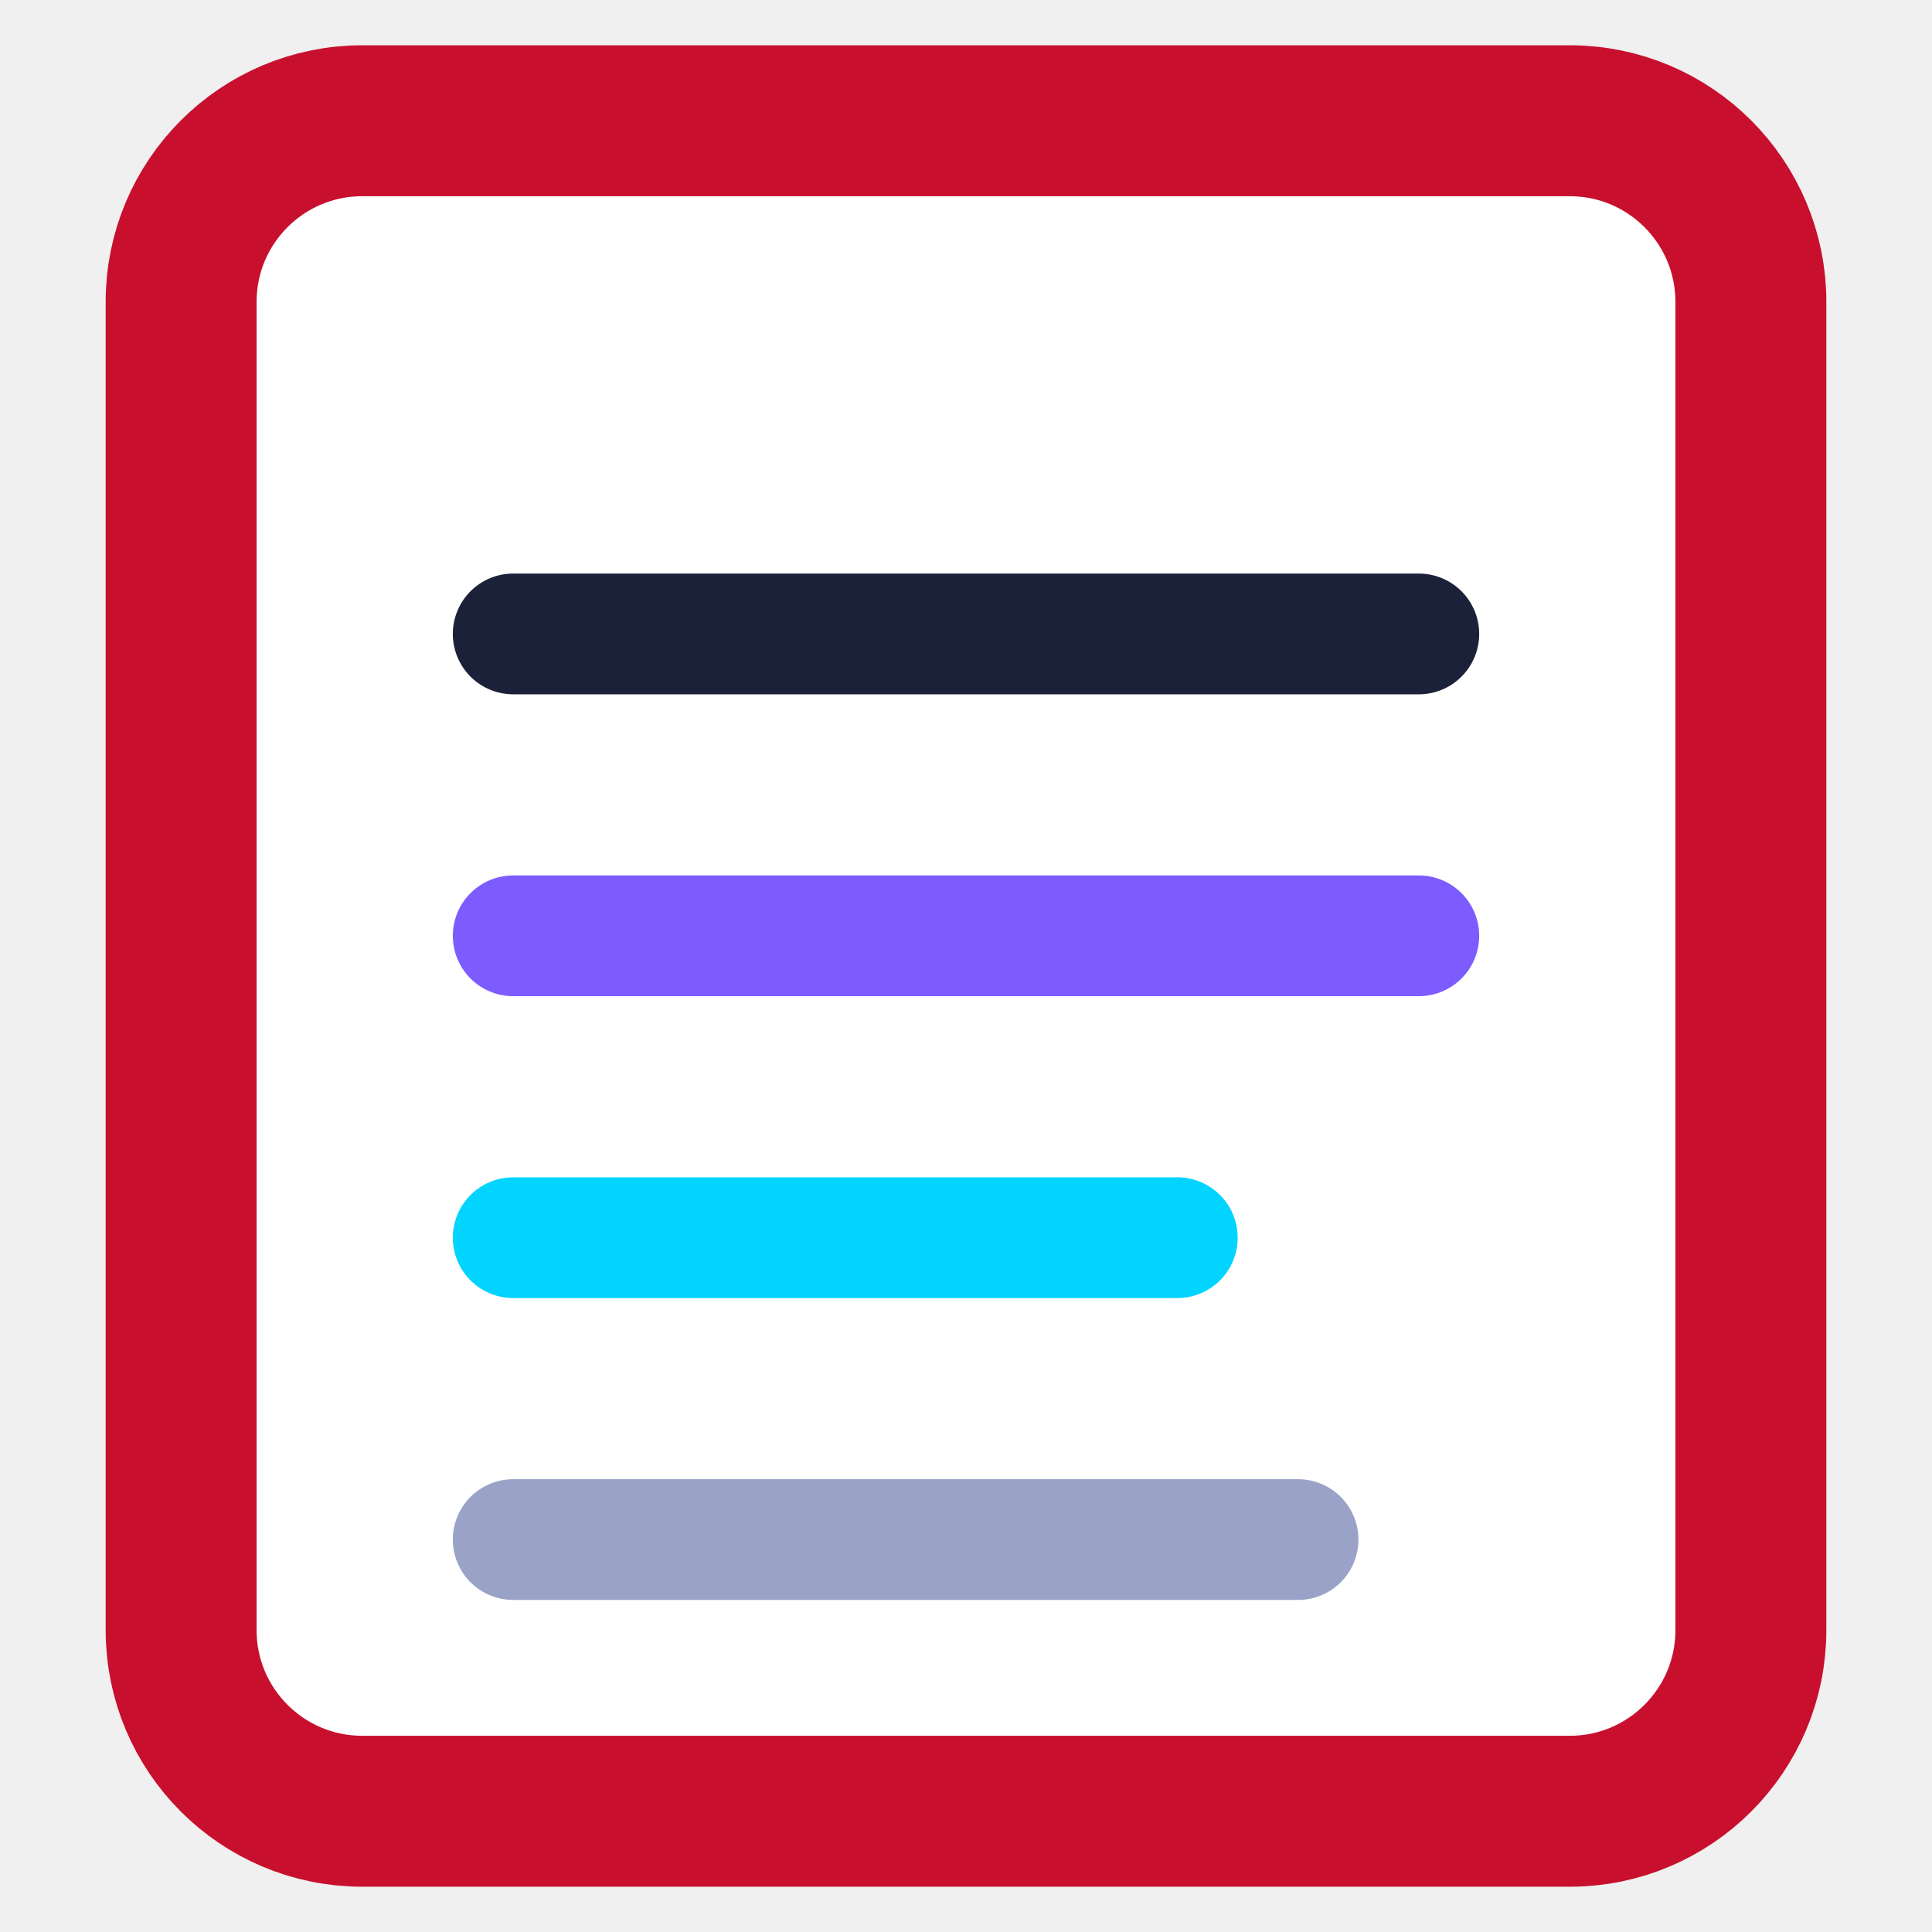
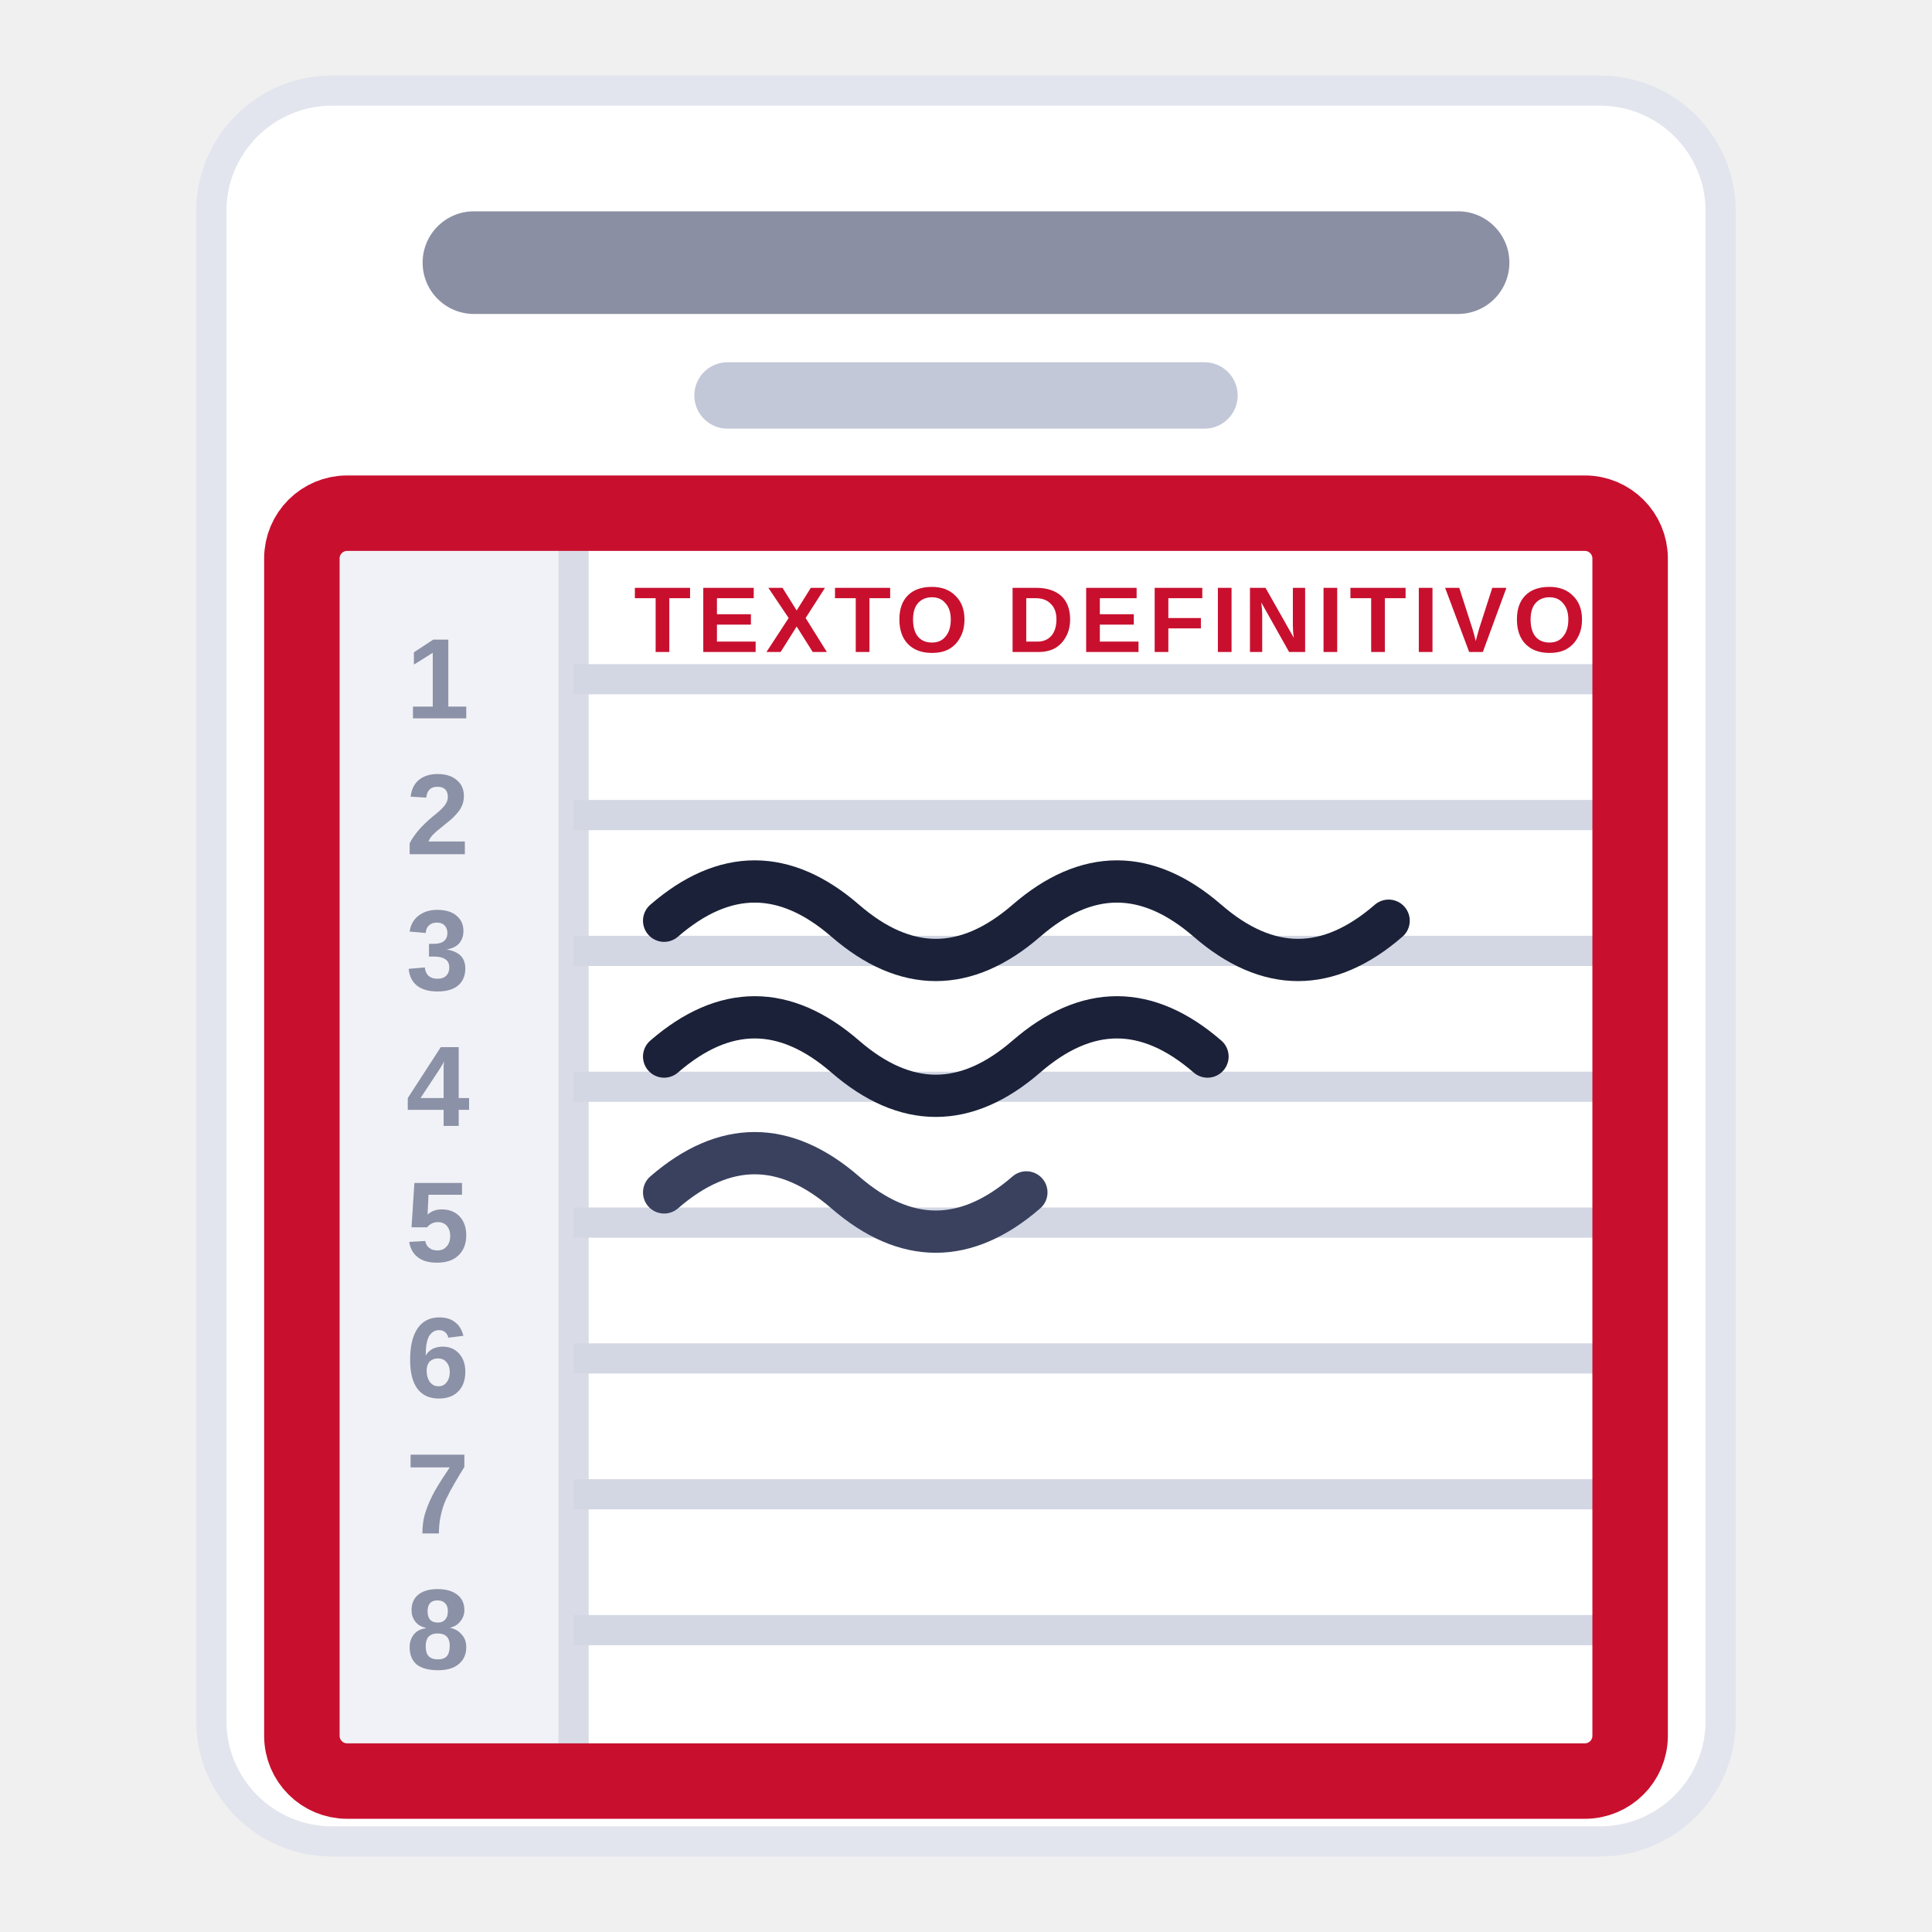
<svg xmlns="http://www.w3.org/2000/svg" viewBox="0 0 64 64">
-   <rect x="6" y="4" width="52" height="56" rx="6" fill="#ffffff" stroke="#c8102e" stroke-width="5" />
-   <line x1="17" y1="21" x2="47" y2="21" stroke="#1b2138" stroke-width="4" stroke-linecap="round" />
-   <line x1="17" y1="31" x2="47" y2="31" stroke="#7c5cff" stroke-width="4" stroke-linecap="round" />
-   <line x1="17" y1="41" x2="39" y2="41" stroke="#00d4ff" stroke-width="4" stroke-linecap="round" />
-   <line x1="17" y1="51" x2="43" y2="51" stroke="#9aa3c7" stroke-width="4" stroke-linecap="round" />
+   <rect x="7" y="3" width="50" height="58" rx="4" fill="#ffffff" stroke="#e2e5ee" stroke-width="1" />
+   <rect x="14" y="7" width="36" height="3.4" rx="1.7" fill="#8a8fa3" />
+   <rect x="23" y="12" width="18" height="2.2" rx="1.1" fill="#c3c8d8" />
+   <rect x="10" y="17" width="9" height="42" fill="#f1f2f7" />
+   <line x1="19" y1="17" x2="19" y2="59" stroke="#d9dce7" stroke-width="1" />
+   <g stroke="#d3d7e4" stroke-width="1">
+     <line x1="19" y1="22.5" x2="54" y2="22.5" />
+     <line x1="19" y1="27" x2="54" y2="27" />
+     <line x1="19" y1="31.5" x2="54" y2="31.5" />
+     <line x1="19" y1="36" x2="54" y2="36" />
+     <line x1="19" y1="40.5" x2="54" y2="40.5" />
+     <line x1="19" y1="45" x2="54" y2="45" />
+     <line x1="19" y1="49.5" x2="54" y2="49.5" />
+     <line x1="19" y1="54" x2="54" y2="54" />
+   </g>
+   <rect x="10" y="17" width="44" height="42" rx="1.5" fill="none" stroke="#c8102e" stroke-width="2.5" />
+   <g font-family="Arial, Helvetica, sans-serif" font-size="3.8" font-weight="bold" fill="#8b91a6" text-anchor="middle">
+     <text x="14.5" y="23.8">1</text>
+     <text x="14.5" y="28.3">2</text>
+     <text x="14.5" y="32.8">3</text>
+     <text x="14.5" y="37.3">4</text>
+     <text x="14.5" y="41.8">5</text>
+     <text x="14.5" y="46.3">6</text>
+     <text x="14.5" y="50.8">7</text>
+     <text x="14.5" y="55.3">8</text>
+   </g>
+   <text x="21" y="21.6" font-family="Arial, Helvetica, sans-serif" font-size="3.1" font-weight="bold" letter-spacing="0.2" fill="#c8102e">TEXTO DEFINITIVO</text>
+   <path d="M22 30.5 q3 -2.6 6 0 t6 0 t6 0 t6 0" stroke="#1b2138" stroke-width="1.4" fill="none" stroke-linecap="round" />
+   <path d="M22 35 q3 -2.6 6 0 t6 0 t6 0" stroke="#1b2138" stroke-width="1.4" fill="none" stroke-linecap="round" />
+   <path d="M22 39.5 q3 -2.6 6 0 t6 0" stroke="#39415e" stroke-width="1.4" fill="none" stroke-linecap="round" />
</svg>
